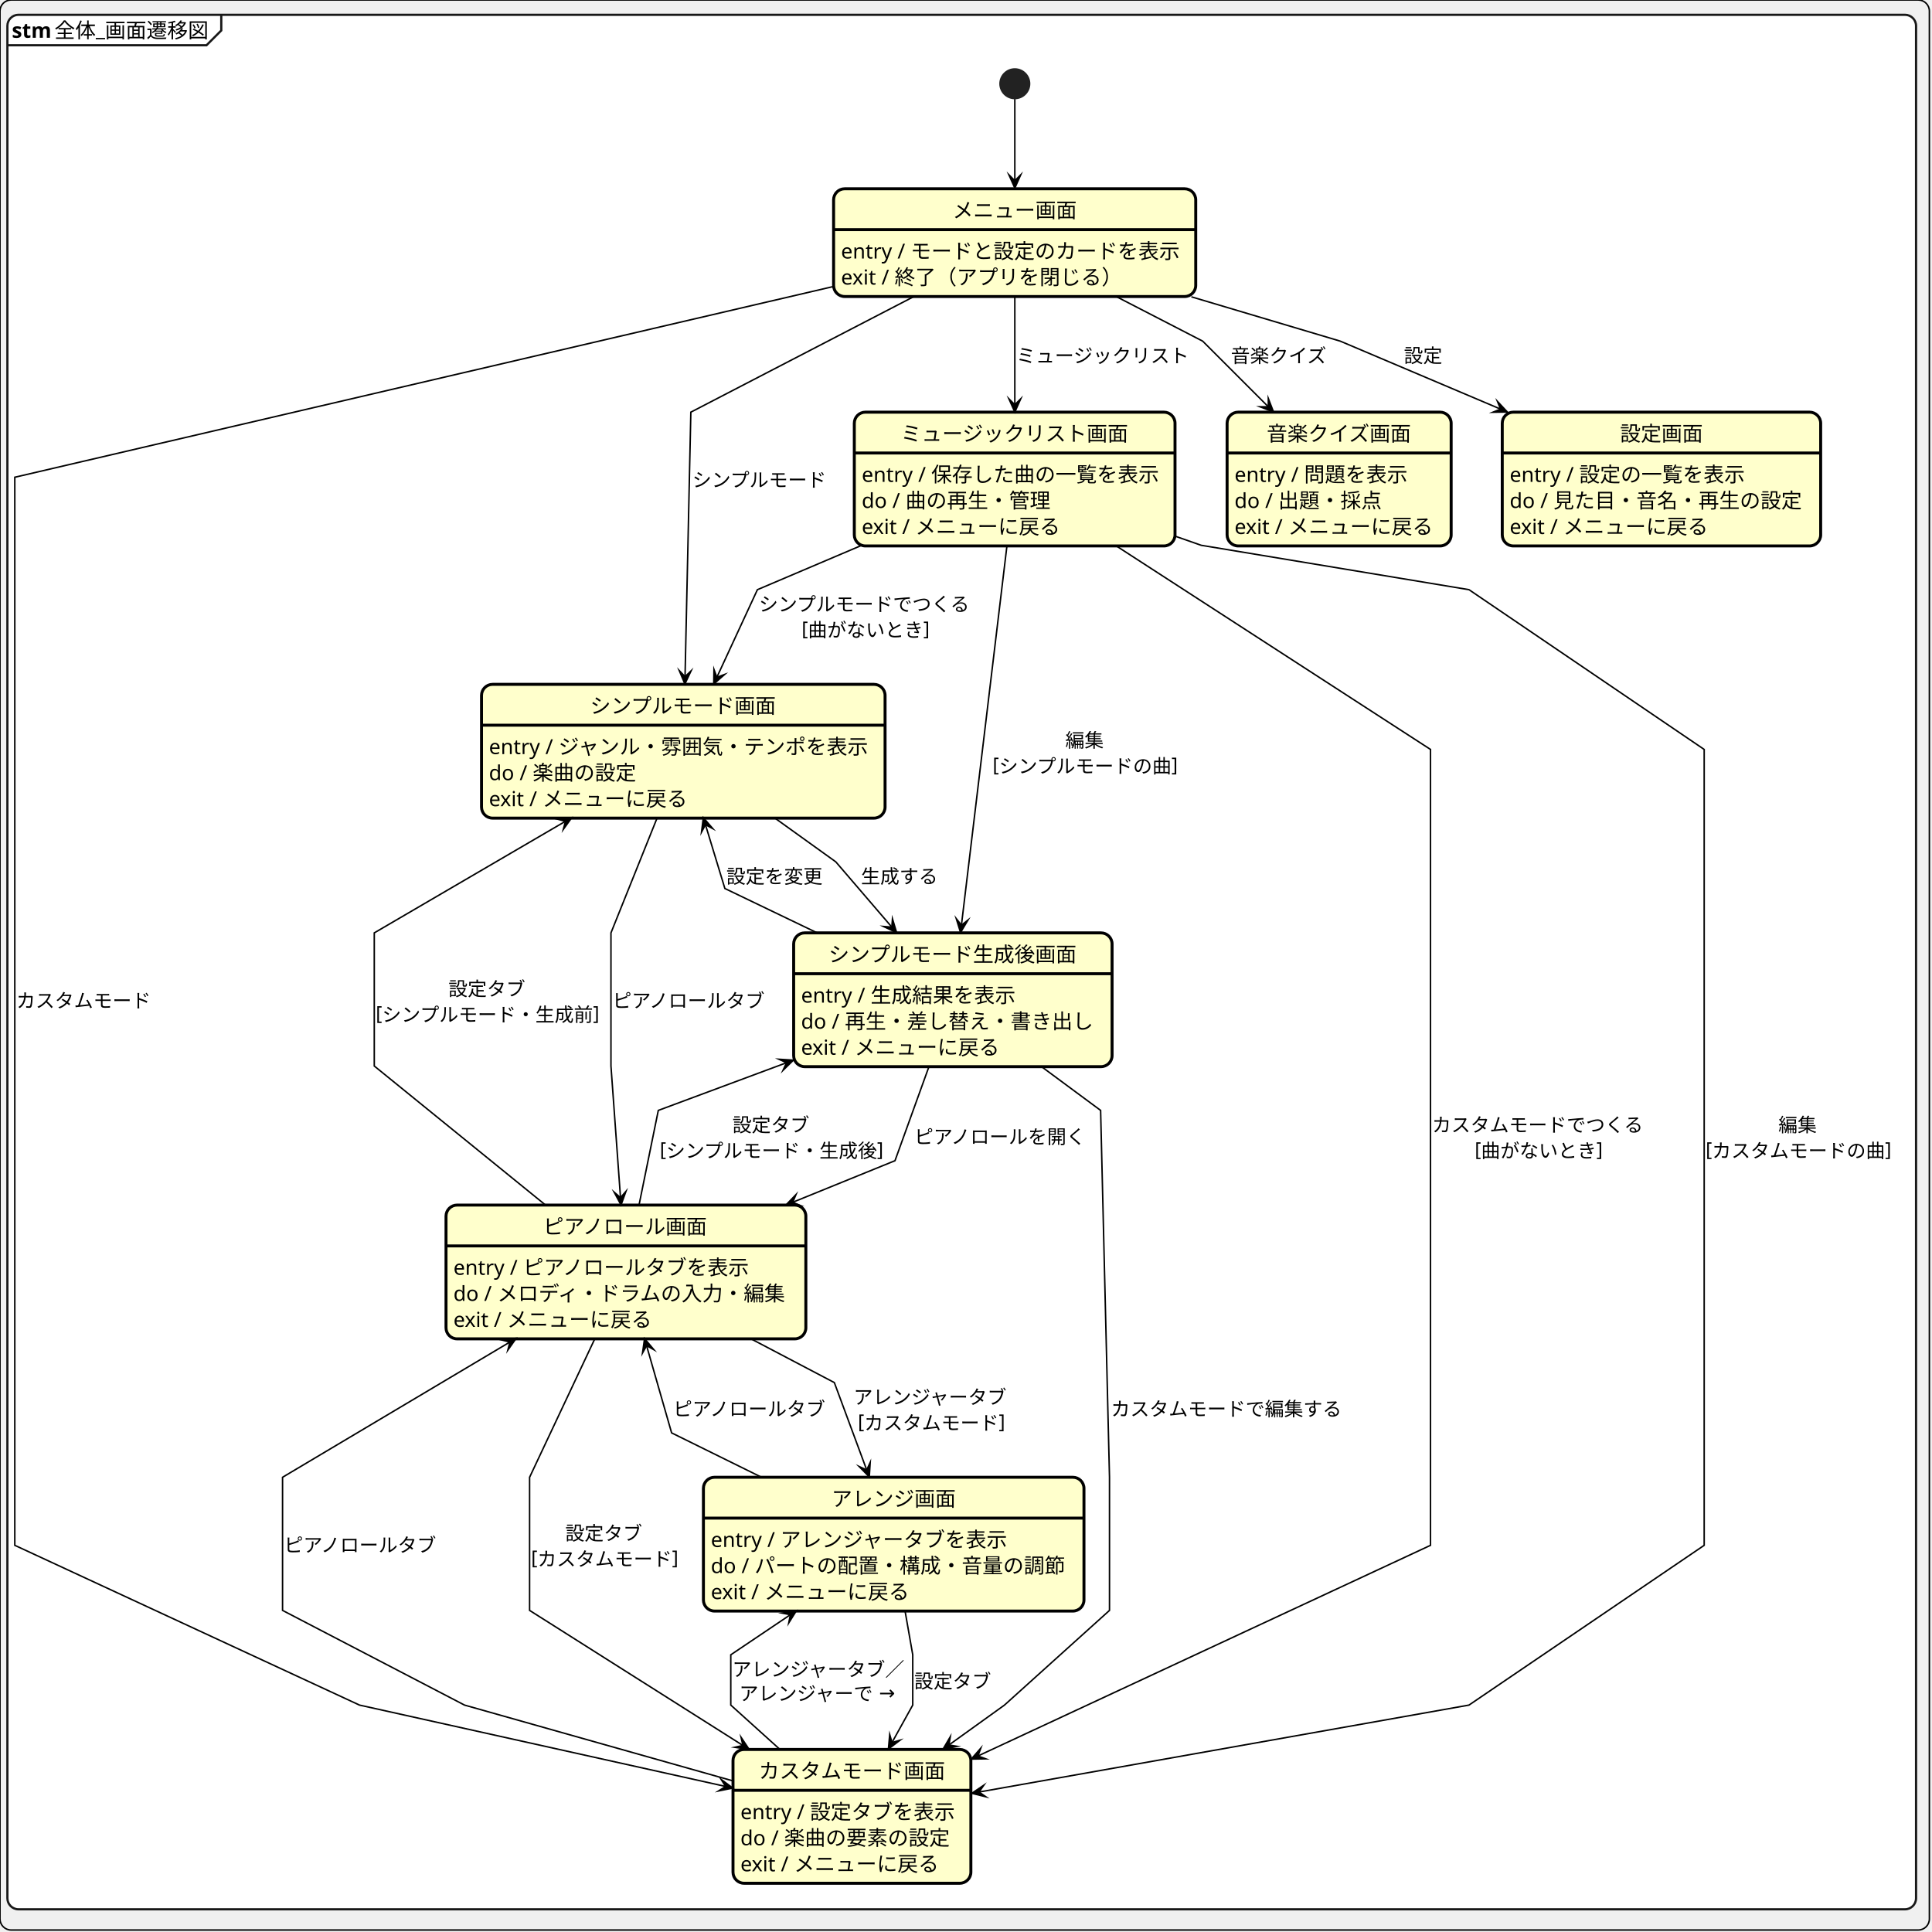
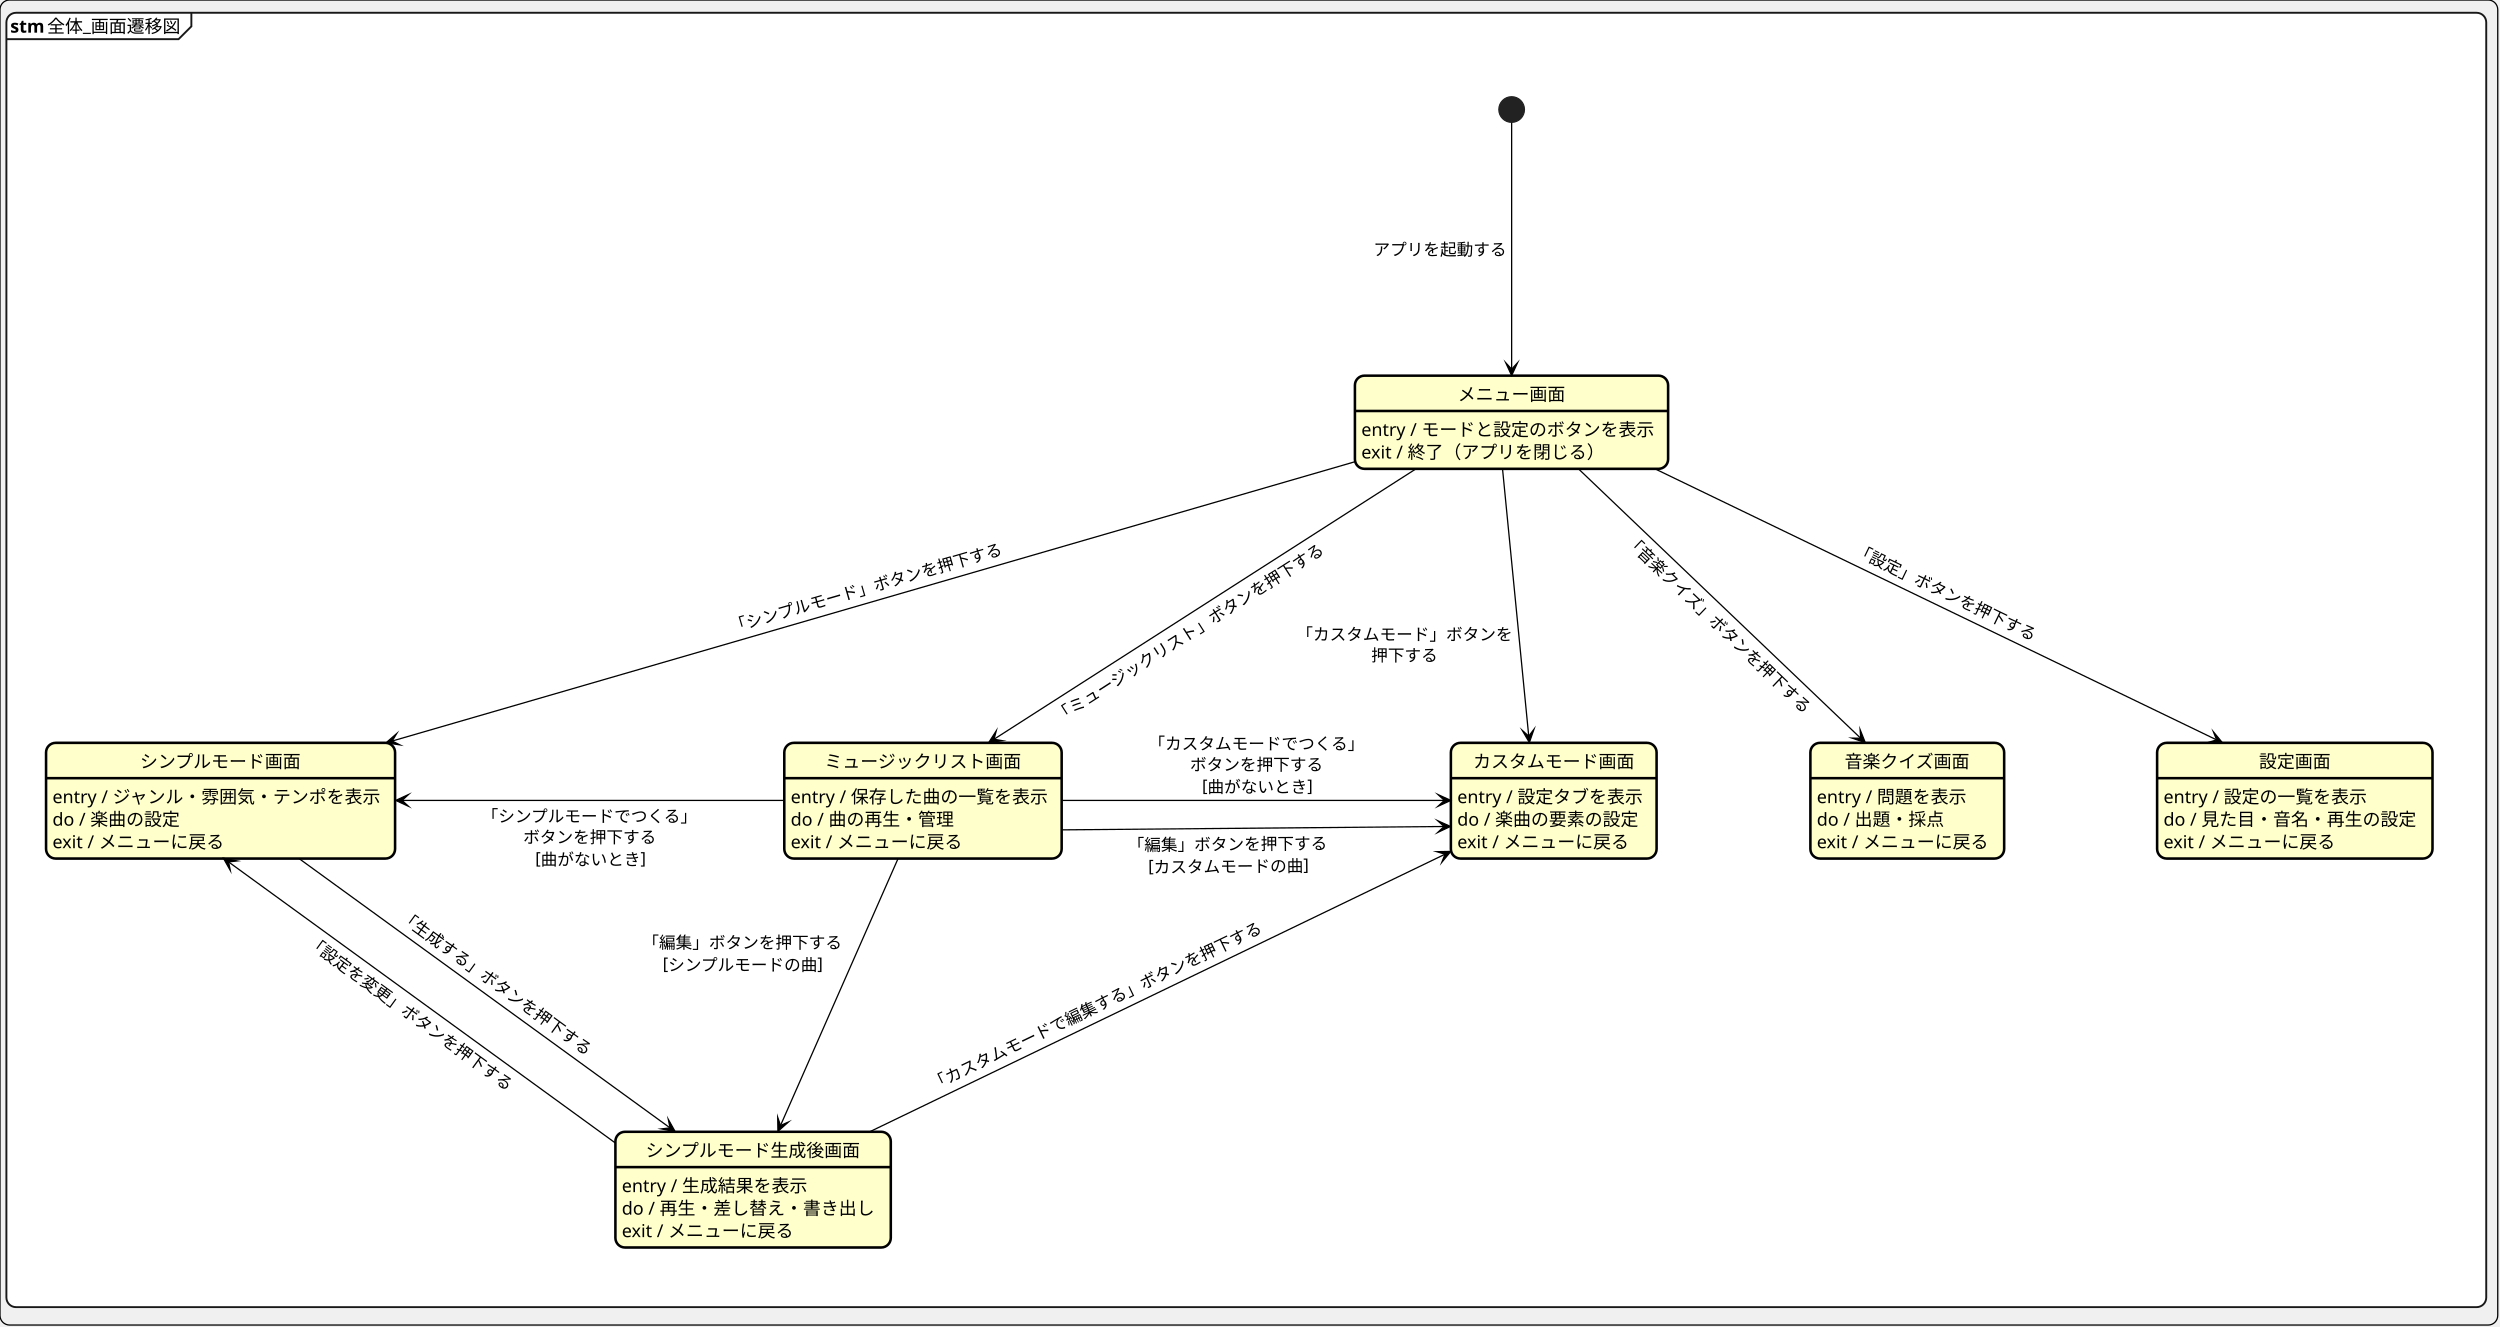
- <svg xmlns="http://www.w3.org/2000/svg" version="1.1" data-diagram-type="STATE" style="width:1306px;height:1306px;background:#FFFFFF;" width="1306px" height="1306px" viewBox="0 0 1306 1306" zoomAndPan="magnify" preserveAspectRatio="none" contentStyleType="text/css">
+ <svg xmlns="http://www.w3.org/2000/svg" version="1.1" data-diagram-type="STATE" style="width:1954px;height:1037px;background:#FFFFFF;" width="1954px" height="1037px" viewBox="0 0 1954 1037" zoomAndPan="magnify" preserveAspectRatio="none" contentStyleType="text/css">
  <defs />
  <g font-family="sans-serif" lengthAdjust="spacing">
-     <rect x="0" y="0" width="1304.224" height="1304.656" fill="none" style="stroke:#000;stroke-width:1;" rx="7.5" ry="7.5" />
-     <rect x="5" y="10" width="1290.224" height="1280.656" fill="#FFF" style="stroke:#181818;stroke-width:1.5;" rx="7.5" ry="7.5" />
+     <rect x="0" y="0" width="1952.241" height="1035.656" fill="none" style="stroke:#000;stroke-width:1;" rx="7.5" ry="7.5" />
+     <rect x="5" y="10" width="1938.241" height="1011.656" fill="#FFF" style="stroke:#181818;stroke-width:1.5;" rx="7.5" ry="7.5" />
    <path d="M149.572,10 L149.572,20.609 L139.572,30.609 L5,30.609" style="stroke:#181818;stroke-width:1.5;" fill="none" />
    <text x="8" y="25.533" fill="#000" font-size="14" textLength="24.896" font-weight="700">stm</text>
    <text x="36.786" y="25.533" fill="#000" font-size="14" textLength="105.786">全体_画面遷移図</text>
-     <g class="entity" data-qualified-name="S001" id="ent0001" data-source-line="4">
-       <rect x="563.5" y="127.609" width="244.793" height="72.828" fill="#FFC" style="stroke:#000;stroke-width:2;" rx="7.5" ry="7.5" />
-       <line x1="563.5" y1="155.219" x2="808.293" y2="155.219" style="stroke:#000;stroke-width:2;" />
-       <text x="643.896" y="147.143" fill="#000" font-size="14" textLength="84">メニュー画面</text>
-       <text x="568.5" y="174.752" fill="#000" font-size="14" textLength="224.793">entry / モードと設定のカードを表示</text>
-       <text x="568.5" y="192.361" fill="#000" font-size="14" textLength="187.455">exit / 終了（アプリを閉じる）</text>
+     <g class="entity" data-qualified-name="S001" id="ent0001" data-source-line="3">
+       <rect x="1059" y="293.609" width="244.793" height="72.828" fill="#FFC" style="stroke:#000;stroke-width:2;" rx="7.5" ry="7.5" />
+       <line x1="1059" y1="321.219" x2="1303.793" y2="321.219" style="stroke:#000;stroke-width:2;" />
+       <text x="1139.396" y="313.143" fill="#000" font-size="14" textLength="84">メニュー画面</text>
+       <text x="1064" y="340.752" fill="#000" font-size="14" textLength="224.793">entry / モードと設定のボタンを表示</text>
+       <text x="1064" y="358.361" fill="#000" font-size="14" textLength="187.455">exit / 終了（アプリを閉じる）</text>
    </g>
-     <g class="entity" data-qualified-name="S002" id="ent0002" data-source-line="8">
-       <rect x="325.5" y="462.609" width="272.793" height="90.438" fill="#FFC" style="stroke:#000;stroke-width:2;" rx="7.5" ry="7.5" />
-       <line x1="325.5" y1="490.219" x2="598.293" y2="490.219" style="stroke:#000;stroke-width:2;" />
-       <text x="398.896" y="482.143" fill="#000" font-size="14" textLength="126">シンプルモード画面</text>
-       <text x="330.5" y="509.752" fill="#000" font-size="14" textLength="252.793">entry / ジャンル・雰囲気・テンポを表示</text>
-       <text x="330.5" y="527.361" fill="#000" font-size="14" textLength="97.241">do / 楽曲の設定</text>
-       <text x="330.5" y="544.971" fill="#000" font-size="14" textLength="131.455">exit / メニューに戻る</text>
+     <g class="entity" data-qualified-name="S002" id="ent0002" data-source-line="7">
+       <rect x="36" y="580.609" width="272.793" height="90.438" fill="#FFC" style="stroke:#000;stroke-width:2;" rx="7.5" ry="7.5" />
+       <line x1="36" y1="608.219" x2="308.793" y2="608.219" style="stroke:#000;stroke-width:2;" />
+       <text x="109.396" y="600.143" fill="#000" font-size="14" textLength="126">シンプルモード画面</text>
+       <text x="41" y="627.752" fill="#000" font-size="14" textLength="252.793">entry / ジャンル・雰囲気・テンポを表示</text>
+       <text x="41" y="645.361" fill="#000" font-size="14" textLength="97.241">do / 楽曲の設定</text>
+       <text x="41" y="662.971" fill="#000" font-size="14" textLength="131.455">exit / メニューに戻る</text>
    </g>
-     <g class="entity" data-qualified-name="S006" id="ent0003" data-source-line="13">
-       <rect x="536.5" y="630.609" width="215.241" height="90.438" fill="#FFC" style="stroke:#000;stroke-width:2;" rx="7.5" ry="7.5" />
-       <line x1="536.5" y1="658.219" x2="751.741" y2="658.219" style="stroke:#000;stroke-width:2;" />
-       <text x="560.121" y="650.143" fill="#000" font-size="14" textLength="168">シンプルモード生成後画面</text>
-       <text x="541.5" y="677.752" fill="#000" font-size="14" textLength="140.793">entry / 生成結果を表示</text>
-       <text x="541.5" y="695.361" fill="#000" font-size="14" textLength="195.241">do / 再生・差し替え・書き出し</text>
-       <text x="541.5" y="712.971" fill="#000" font-size="14" textLength="131.455">exit / メニューに戻る</text>
+     <g class="entity" data-qualified-name="S006" id="ent0003" data-source-line="12">
+       <rect x="481" y="884.609" width="215.241" height="90.438" fill="#FFC" style="stroke:#000;stroke-width:2;" rx="7.5" ry="7.5" />
+       <line x1="481" y1="912.219" x2="696.241" y2="912.219" style="stroke:#000;stroke-width:2;" />
+       <text x="504.621" y="904.143" fill="#000" font-size="14" textLength="168">シンプルモード生成後画面</text>
+       <text x="486" y="931.752" fill="#000" font-size="14" textLength="140.793">entry / 生成結果を表示</text>
+       <text x="486" y="949.361" fill="#000" font-size="14" textLength="195.241">do / 再生・差し替え・書き出し</text>
+       <text x="486" y="966.971" fill="#000" font-size="14" textLength="131.455">exit / メニューに戻る</text>
    </g>
-     <g class="entity" data-qualified-name="S003" id="ent0004" data-source-line="18">
-       <rect x="495.5" y="1182.609" width="160.793" height="90.438" fill="#FFC" style="stroke:#000;stroke-width:2;" rx="7.5" ry="7.5" />
-       <line x1="495.5" y1="1210.219" x2="656.293" y2="1210.219" style="stroke:#000;stroke-width:2;" />
-       <text x="512.896" y="1202.143" fill="#000" font-size="14" textLength="126">カスタムモード画面</text>
-       <text x="500.5" y="1229.752" fill="#000" font-size="14" textLength="140.793">entry / 設定タブを表示</text>
-       <text x="500.5" y="1247.361" fill="#000" font-size="14" textLength="139.241">do / 楽曲の要素の設定</text>
-       <text x="500.5" y="1264.971" fill="#000" font-size="14" textLength="131.455">exit / メニューに戻る</text>
+     <g class="entity" data-qualified-name="S003" id="ent0004" data-source-line="17">
+       <rect x="1134" y="580.609" width="160.793" height="90.438" fill="#FFC" style="stroke:#000;stroke-width:2;" rx="7.5" ry="7.5" />
+       <line x1="1134" y1="608.219" x2="1294.793" y2="608.219" style="stroke:#000;stroke-width:2;" />
+       <text x="1151.396" y="600.143" fill="#000" font-size="14" textLength="126">カスタムモード画面</text>
+       <text x="1139" y="627.752" fill="#000" font-size="14" textLength="140.793">entry / 設定タブを表示</text>
+       <text x="1139" y="645.361" fill="#000" font-size="14" textLength="139.241">do / 楽曲の要素の設定</text>
+       <text x="1139" y="662.971" fill="#000" font-size="14" textLength="131.455">exit / メニューに戻る</text>
    </g>
-     <g class="entity" data-qualified-name="S004" id="ent0005" data-source-line="23">
-       <rect x="475.5" y="998.609" width="257.241" height="90.438" fill="#FFC" style="stroke:#000;stroke-width:2;" rx="7.5" ry="7.5" />
-       <line x1="475.5" y1="1026.219" x2="732.741" y2="1026.219" style="stroke:#000;stroke-width:2;" />
-       <text x="562.121" y="1018.143" fill="#000" font-size="14" textLength="84">アレンジ画面</text>
-       <text x="480.5" y="1045.752" fill="#000" font-size="14" textLength="196.793">entry / アレンジャータブを表示</text>
-       <text x="480.5" y="1063.361" fill="#000" font-size="14" textLength="237.241">do / パートの配置・構成・音量の調節</text>
-       <text x="480.5" y="1080.971" fill="#000" font-size="14" textLength="131.455">exit / メニューに戻る</text>
+     <g class="entity" data-qualified-name="S007" id="ent0005" data-source-line="22">
+       <rect x="613" y="580.609" width="216.793" height="90.438" fill="#FFC" style="stroke:#000;stroke-width:2;" rx="7.5" ry="7.5" />
+       <line x1="613" y1="608.219" x2="829.793" y2="608.219" style="stroke:#000;stroke-width:2;" />
+       <text x="644.396" y="600.143" fill="#000" font-size="14" textLength="154">ミュージックリスト画面</text>
+       <text x="618" y="627.752" fill="#000" font-size="14" textLength="196.793">entry / 保存した曲の一覧を表示</text>
+       <text x="618" y="645.361" fill="#000" font-size="14" textLength="125.241">do / 曲の再生・管理</text>
+       <text x="618" y="662.971" fill="#000" font-size="14" textLength="131.455">exit / メニューに戻る</text>
    </g>
-     <g class="entity" data-qualified-name="S005" id="ent0006" data-source-line="28">
-       <rect x="301.5" y="814.609" width="243.241" height="90.438" fill="#FFC" style="stroke:#000;stroke-width:2;" rx="7.5" ry="7.5" />
-       <line x1="301.5" y1="842.219" x2="544.741" y2="842.219" style="stroke:#000;stroke-width:2;" />
-       <text x="367.121" y="834.143" fill="#000" font-size="14" textLength="112">ピアノロール画面</text>
-       <text x="306.5" y="861.752" fill="#000" font-size="14" textLength="196.793">entry / ピアノロールタブを表示</text>
-       <text x="306.5" y="879.361" fill="#000" font-size="14" textLength="223.241">do / メロディ・ドラムの入力・編集</text>
-       <text x="306.5" y="896.971" fill="#000" font-size="14" textLength="131.455">exit / メニューに戻る</text>
+     <g class="entity" data-qualified-name="S008" id="ent0006" data-source-line="27">
+       <rect x="1415" y="580.609" width="151.455" height="90.438" fill="#FFC" style="stroke:#000;stroke-width:2;" rx="7.5" ry="7.5" />
+       <line x1="1415" y1="608.219" x2="1566.455" y2="608.219" style="stroke:#000;stroke-width:2;" />
+       <text x="1441.728" y="600.143" fill="#000" font-size="14" textLength="98">音楽クイズ画面</text>
+       <text x="1420" y="627.752" fill="#000" font-size="14" textLength="112.793">entry / 問題を表示</text>
+       <text x="1420" y="645.361" fill="#000" font-size="14" textLength="97.241">do / 出題・採点</text>
+       <text x="1420" y="662.971" fill="#000" font-size="14" textLength="131.455">exit / メニューに戻る</text>
    </g>
-     <g class="entity" data-qualified-name="S007" id="ent0007" data-source-line="33">
-       <rect x="577.5" y="278.609" width="216.793" height="90.438" fill="#FFC" style="stroke:#000;stroke-width:2;" rx="7.5" ry="7.5" />
-       <line x1="577.5" y1="306.219" x2="794.293" y2="306.219" style="stroke:#000;stroke-width:2;" />
-       <text x="608.896" y="298.143" fill="#000" font-size="14" textLength="154">ミュージックリスト画面</text>
-       <text x="582.5" y="325.752" fill="#000" font-size="14" textLength="196.793">entry / 保存した曲の一覧を表示</text>
-       <text x="582.5" y="343.361" fill="#000" font-size="14" textLength="125.241">do / 曲の再生・管理</text>
-       <text x="582.5" y="360.971" fill="#000" font-size="14" textLength="131.455">exit / メニューに戻る</text>
+     <g class="entity" data-qualified-name="S009" id="ent0007" data-source-line="32">
+       <rect x="1686" y="580.609" width="215.241" height="90.438" fill="#FFC" style="stroke:#000;stroke-width:2;" rx="7.5" ry="7.5" />
+       <line x1="1686" y1="608.219" x2="1901.241" y2="608.219" style="stroke:#000;stroke-width:2;" />
+       <text x="1765.621" y="600.143" fill="#000" font-size="14" textLength="56">設定画面</text>
+       <text x="1691" y="627.752" fill="#000" font-size="14" textLength="154.793">entry / 設定の一覧を表示</text>
+       <text x="1691" y="645.361" fill="#000" font-size="14" textLength="195.241">do / 見た目・音名・再生の設定</text>
+       <text x="1691" y="662.971" fill="#000" font-size="14" textLength="131.455">exit / メニューに戻る</text>
    </g>
-     <g class="entity" data-qualified-name="S008" id="ent0008" data-source-line="38">
-       <rect x="829.5" y="278.609" width="151.455" height="90.438" fill="#FFC" style="stroke:#000;stroke-width:2;" rx="7.5" ry="7.5" />
-       <line x1="829.5" y1="306.219" x2="980.955" y2="306.219" style="stroke:#000;stroke-width:2;" />
-       <text x="856.228" y="298.143" fill="#000" font-size="14" textLength="98">音楽クイズ画面</text>
-       <text x="834.5" y="325.752" fill="#000" font-size="14" textLength="112.793">entry / 問題を表示</text>
-       <text x="834.5" y="343.361" fill="#000" font-size="14" textLength="97.241">do / 出題・採点</text>
-       <text x="834.5" y="360.971" fill="#000" font-size="14" textLength="131.455">exit / メニューに戻る</text>
+     <g class="start_entity" data-qualified-name=".start." id="ent0008" data-source-line="41">
+       <ellipse cx="1181.5" cy="85.609" rx="10" ry="10" fill="#222" style="stroke:#222;stroke-width:1;" />
    </g>
-     <g class="entity" data-qualified-name="S009" id="ent0009" data-source-line="43">
-       <rect x="1015.5" y="278.609" width="215.241" height="90.438" fill="#FFC" style="stroke:#000;stroke-width:2;" rx="7.5" ry="7.5" />
-       <line x1="1015.5" y1="306.219" x2="1230.741" y2="306.219" style="stroke:#000;stroke-width:2;" />
-       <text x="1095.121" y="298.143" fill="#000" font-size="14" textLength="56">設定画面</text>
-       <text x="1020.5" y="325.752" fill="#000" font-size="14" textLength="154.793">entry / 設定の一覧を表示</text>
-       <text x="1020.5" y="343.361" fill="#000" font-size="14" textLength="195.241">do / 見た目・音名・再生の設定</text>
-       <text x="1020.5" y="360.971" fill="#000" font-size="14" textLength="131.455">exit / メニューに戻る</text>
+     <g class="link" data-entity-1="ent0008" data-entity-2="ent0001" id="lnk9" data-source-line="41" data-link-type="dependency">
+       <path d="M1181.500,95.819 L1181.500,288.539" style="stroke:#000;stroke-width:1;" fill="none" id="*start*-to-S001" />
+       <polygon points="1181.500,293.539,1176.900,283.539,1181.500,288.539,1186.100,283.539,1181.500,293.539" fill="#000" style="stroke:#000;stroke-width:1;stroke-linejoin:miter;stroke-miterlimit:10;" />
+       <text x="1073.500" y="199.679" fill="#000" font-size="13" textLength="104.000">アプリを起動する</text>
    </g>
-     <g class="start_entity" data-qualified-name=".start." id="ent0010" data-source-line="48">
-       <ellipse cx="686" cy="56.609" rx="10" ry="10" fill="#222" style="stroke:#222;stroke-width:1;" />
+     <g class="link" data-entity-1="ent0001" data-entity-2="ent0002" id="lnk10" data-source-line="42" data-link-type="dependency">
+       <path d="M1058.890,360.929 L306.512,579.186" style="stroke:#000;stroke-width:1;" fill="none" id="S001-to-S002" />
+       <polygon points="301.710,580.579,310.032,573.375,306.512,579.186,312.596,582.211,301.710,580.579" fill="#000" style="stroke:#000;stroke-width:1;stroke-linejoin:miter;stroke-miterlimit:10;" />
+       <g transform="rotate(-16.18 676.957 459.229)">
+         <text x="566.457" y="464.229" fill="#000" font-size="13" textLength="221.000">「シンプルモード」ボタンを押下する</text>
+       </g>
    </g>
-     <g class="link" data-entity-1="ent0010" data-entity-2="ent0001" id="lnk11" data-source-line="48" data-link-type="dependency">
-       <path d="M686,66.969 C686,80.389 686,100.809 686,122.149" style="stroke:#000;stroke-width:1;" fill="none" id="*start*-to-S001" />
-       <polygon points="686,127.149,690,118.149,686,122.149,682,118.149,686,127.149" fill="#000" style="stroke:#000;stroke-width:1;stroke-linejoin:miter;stroke-miterlimit:10;" />
+     <g class="link" data-entity-1="ent0001" data-entity-2="ent0005" id="lnk11" data-source-line="43" data-link-type="dependency">
+       <path d="M1106.270,366.739 L776.940,577.771" style="stroke:#000;stroke-width:1;" fill="none" id="S001-to-S007" />
+       <polygon points="772.730,580.469,778.668,571.201,776.940,577.771,783.632,578.947,772.730,580.469" fill="#000" style="stroke:#000;stroke-width:1;stroke-linejoin:miter;stroke-miterlimit:10;" />
+       <g transform="rotate(-32.65 929.297 494.394)">
+         <text x="805.797" y="499.394" fill="#000" font-size="13" textLength="247.000">「ミュージックリスト」ボタンを押下する</text>
+       </g>
    </g>
-     <g class="link" data-entity-1="ent0001" data-entity-2="ent0002" id="lnk12" data-source-line="50" data-link-type="dependency">
-       <path d="M617.31,200.709 C553.08,233.999 467,278.609 467,278.609 C467,278.609 464.529,391.081 463.079,457.381" style="stroke:#000;stroke-width:1;" fill="none" id="S001-to-S002" />
-       <polygon points="462.97,462.379,467.166,453.469,463.079,457.381,459.168,453.294,462.97,462.379" fill="#000" style="stroke:#000;stroke-width:1;stroke-linejoin:miter;stroke-miterlimit:10;" />
-       <text x="468" y="329.104" fill="#000" font-size="13" textLength="91">シンプルモード</text>
+     <g class="link" data-entity-1="ent0001" data-entity-2="ent0004" id="lnk12" data-source-line="44" data-link-type="dependency">
+       <path d="M1174.400,366.739 L1194.862,575.383" style="stroke:#000;stroke-width:1;" fill="none" id="S001-to-S003" />
+       <polygon points="1195.350,580.359,1189.796,570.856,1194.862,575.383,1198.952,569.958,1195.350,580.359" fill="#000" style="stroke:#000;stroke-width:1;stroke-linejoin:miter;stroke-miterlimit:10;" />
+       <text x="1013.223" y="500.488" fill="#000" font-size="13" textLength="169.000">「カスタムモード」ボタンを</text>
+       <text x="1071.723" y="516.840" fill="#000" font-size="13" textLength="52.000">押下する</text>
    </g>
-     <g class="link" data-entity-1="ent0001" data-entity-2="ent0004" id="lnk13" data-source-line="51" data-link-type="dependency">
-       <path d="M563.19,193.719 C368.3,239.129 10,322.609 10,322.609 C10,322.609 10,322.609 10,1044.609 C10,1044.609 243,1152.609 243,1152.609 C243,1152.609 391.959,1185.715 490.509,1207.615" style="stroke:#000;stroke-width:1;" fill="none" id="S001-to-S003" />
-       <polygon points="495.39,1208.699,487.472,1202.842,490.509,1207.615,485.737,1210.652,495.39,1208.699" fill="#000" style="stroke:#000;stroke-width:1;stroke-linejoin:miter;stroke-miterlimit:10;" />
-       <text x="11" y="681.104" fill="#000" font-size="13" textLength="91">カスタムモード</text>
+     <g class="link" data-entity-1="ent0001" data-entity-2="ent0006" id="lnk13" data-source-line="45" data-link-type="dependency">
+       <path d="M1234.020,366.739 L1454.303,577.017" style="stroke:#000;stroke-width:1;" fill="none" id="S001-to-S008" />
+       <polygon points="1457.920,580.469,1447.510,576.892,1454.303,577.017,1453.863,570.237,1457.920,580.469" fill="#000" style="stroke:#000;stroke-width:1;stroke-linejoin:miter;stroke-miterlimit:10;" />
+       <g transform="rotate(43.67 1343.282 487.627)">
+         <text x="1245.782" y="492.627" fill="#000" font-size="13" textLength="195.000">「音楽クイズ」ボタンを押下する</text>
+       </g>
    </g>
-     <g class="link" data-entity-1="ent0001" data-entity-2="ent0007" id="lnk14" data-source-line="52" data-link-type="dependency">
-       <path d="M686,200.849 C686,223.899 686,249.049 686,273.579" style="stroke:#000;stroke-width:1;" fill="none" id="S001-to-S007" />
-       <polygon points="686,278.579,690,269.579,686,273.579,682,269.579,686,278.579" fill="#000" style="stroke:#000;stroke-width:1;stroke-linejoin:miter;stroke-miterlimit:10;" />
-       <text x="687" y="245.104" fill="#000" font-size="13" textLength="117">ミュージックリスト</text>
+     <g class="link" data-entity-1="ent0001" data-entity-2="ent0007" id="lnk14" data-source-line="46" data-link-type="dependency">
+       <path d="M1293.940,366.649 L1732.507,578.296" style="stroke:#000;stroke-width:1;" fill="none" id="S001-to-S009" />
+       <polygon points="1737.010,580.469,1726.005,580.266,1732.507,578.296,1730.003,571.980,1737.010,580.469" fill="#000" style="stroke:#000;stroke-width:1;stroke-linejoin:miter;stroke-miterlimit:10;" />
+       <g transform="rotate(25.76 1520.690 462.752)">
+         <text x="1442.690" y="467.752" fill="#000" font-size="13" textLength="156.000">「設定」ボタンを押下する</text>
+       </g>
    </g>
-     <g class="link" data-entity-1="ent0001" data-entity-2="ent0008" id="lnk15" data-source-line="53" data-link-type="dependency">
-       <path d="M755.07,200.739 C784.86,216.099 813,230.609 813,230.609 C813,230.609 833.744,251.354 857.354,274.964" style="stroke:#000;stroke-width:1;" fill="none" id="S001-to-S008" />
-       <polygon points="860.89,278.499,857.354,269.307,857.354,274.964,851.698,274.964,860.89,278.499" fill="#000" style="stroke:#000;stroke-width:1;stroke-linejoin:miter;stroke-miterlimit:10;" />
-       <text x="832" y="245.104" fill="#000" font-size="13" textLength="65">音楽クイズ</text>
+     <g class="link" data-entity-1="ent0002" data-entity-2="ent0005" id="lnk16" data-source-line="47" data-link-type="dependency">
+       <path d="M612.610,625.609 L314.270,625.609" style="stroke:#000;stroke-width:1;" fill="none" id="S002-backto-S007" />
+       <polygon points="309.270,625.609,319.270,621.009,314.270,625.609,319.270,630.209,309.270,625.609" fill="#000" style="stroke:#000;stroke-width:1;stroke-linejoin:miter;stroke-miterlimit:10;" />
+       <text x="376.440" y="642.609" fill="#000" font-size="13" textLength="169.000">「シンプルモードでつくる」</text>
+       <text x="408.940" y="658.961" fill="#000" font-size="13" textLength="104.000">ボタンを押下する</text>
+       <text x="418.328" y="675.313" fill="#000" font-size="13" textLength="85.224">[曲がないとき]</text>
    </g>
-     <g class="link" data-entity-1="ent0001" data-entity-2="ent0009" id="lnk16" data-source-line="54" data-link-type="dependency">
-       <path d="M805.34,200.639 C857.05,216.039 906,230.609 906,230.609 C906,230.609 958.657,252.938 1014.347,276.548" style="stroke:#000;stroke-width:1;" fill="none" id="S001-to-S009" />
-       <polygon points="1018.95,278.499,1012.225,271.304,1014.347,276.548,1009.103,278.669,1018.95,278.499" fill="#000" style="stroke:#000;stroke-width:1;stroke-linejoin:miter;stroke-miterlimit:10;" />
-       <text x="949" y="245.104" fill="#000" font-size="13" textLength="26">設定</text>
+     <g class="link" data-entity-1="ent0005" data-entity-2="ent0003" id="lnk17" data-source-line="48" data-link-type="dependency">
+       <path d="M702.020,670.849 L610.045,879.673" style="stroke:#000;stroke-width:1;" fill="none" id="S007-to-S006" />
+       <polygon points="608.030,884.249,607.851,873.243,610.045,879.673,616.271,876.951,608.030,884.249" fill="#000" style="stroke:#000;stroke-width:1;stroke-linejoin:miter;stroke-miterlimit:10;" />
+       <text x="502.070" y="741.360" fill="#000" font-size="13" textLength="156.000">「編集」ボタンを押下する</text>
+       <text x="517.958" y="757.712" fill="#000" font-size="13" textLength="124.224">[シンプルモードの曲]</text>
    </g>
-     <g class="link" data-entity-1="ent0002" data-entity-2="ent0003" id="lnk17" data-source-line="56" data-link-type="dependency">
-       <path d="M523.4,552.719 C545.46,568.569 565,582.609 565,582.609 C565,582.609 582.582,603.096 602.862,626.706" style="stroke:#000;stroke-width:1;" fill="none" id="S002-to-S006" />
-       <polygon points="606.12,630.499,603.29,621.066,602.862,626.706,597.221,626.279,606.12,630.499" fill="#000" style="stroke:#000;stroke-width:1;stroke-linejoin:miter;stroke-miterlimit:10;" />
-       <text x="582" y="597.104" fill="#000" font-size="13" textLength="52">生成する</text>
+     <g class="link" data-entity-1="ent0005" data-entity-2="ent0004" id="lnk18" data-source-line="49" data-link-type="dependency">
+       <path d="M830.300,625.609 L1128.920,625.609" style="stroke:#000;stroke-width:1;" fill="none" id="S007-to-S003" />
+       <polygon points="1133.920,625.609,1123.920,630.209,1128.920,625.609,1123.920,621.009,1133.920,625.609" fill="#000" style="stroke:#000;stroke-width:1;stroke-linejoin:miter;stroke-miterlimit:10;" />
+       <text x="897.610" y="585.905" fill="#000" font-size="13" textLength="169.000">「カスタムモードでつくる」</text>
+       <text x="930.110" y="602.257" fill="#000" font-size="13" textLength="104.000">ボタンを押下する</text>
+       <text x="939.498" y="618.609" fill="#000" font-size="13" textLength="85.224">[曲がないとき]</text>
    </g>
-     <g class="link" data-entity-1="ent0003" data-entity-2="ent0002" id="lnk18" data-source-line="57" data-link-type="dependency">
-       <path d="M552.19,630.499 C519.21,614.649 490,600.609 490,600.609 C490,600.609 484.065,581.113 476.885,557.503" style="stroke:#000;stroke-width:1;" fill="none" id="S006-to-S002" />
-       <polygon points="475.43,552.719,474.222,562.494,476.885,557.503,481.876,560.166,475.43,552.719" fill="#000" style="stroke:#000;stroke-width:1;stroke-linejoin:miter;stroke-miterlimit:10;" />
-       <text x="491" y="597.104" fill="#000" font-size="13" textLength="65">設定を変更</text>
+     <g class="link" data-entity-1="ent0005" data-entity-2="ent0004" id="lnk19" data-source-line="50" data-link-type="dependency">
+       <path d="M830.340,648.619 L1128.690,645.993" style="stroke:#000;stroke-width:1;" fill="none" id="S007-to-S003-1" />
+       <polygon points="1133.690,645.949,1123.731,650.637,1128.690,645.993,1123.650,641.437,1133.690,645.949" fill="#000" style="stroke:#000;stroke-width:1;stroke-linejoin:miter;stroke-miterlimit:10;" />
+       <g transform="rotate(-0.50 959.441 667.659)">
+         <text x="881.441" y="664.483" fill="#000" font-size="13" textLength="156.000">「編集」ボタンを押下する</text>
+         <text x="897.329" y="680.835" fill="#000" font-size="13" textLength="124.224">[カスタムモードの曲]</text>
+       </g>
    </g>
-     <g class="link" data-entity-1="ent0003" data-entity-2="ent0004" id="lnk19" data-source-line="58" data-link-type="dependency">
-       <path d="M703.61,720.719 C725.03,736.569 744,750.609 744,750.609 C744,750.609 750,998.609 750,998.609 C750,998.609 750,1088.609 750,1088.609 C750,1088.609 679,1152.609 679,1152.609 C679,1152.609 663.521,1163.732 641.461,1179.582" style="stroke:#000;stroke-width:1;" fill="none" id="S006-to-S003" />
-       <polygon points="637.4,1182.499,647.043,1180.496,641.461,1179.582,642.375,1173.999,637.4,1182.499" fill="#000" style="stroke:#000;stroke-width:1;stroke-linejoin:miter;stroke-miterlimit:10;" />
-       <text x="751" y="957.104" fill="#000" font-size="13" textLength="156">カスタムモードで編集する</text>
+     <g class="link" data-entity-1="ent0002" data-entity-2="ent0003" id="lnk20" data-source-line="51" data-link-type="dependency">
+       <path d="M233.440,670.849 L523.694,881.562" style="stroke:#000;stroke-width:1;" fill="none" id="S002-to-S006" />
+       <polygon points="527.740,884.499,516.945,882.347,523.694,881.562,522.350,874.902,527.740,884.499" fill="#000" style="stroke:#000;stroke-width:1;stroke-linejoin:miter;stroke-miterlimit:10;" />
+       <g transform="rotate(35.98 387.640 767.963)">
+         <text x="296.640" y="772.963" fill="#000" font-size="13" textLength="182.000">「生成する」ボタンを押下する</text>
+       </g>
    </g>
-     <g class="link" data-entity-1="ent0002" data-entity-2="ent0006" id="lnk20" data-source-line="60" data-link-type="dependency">
-       <path d="M444.31,552.649 C430.27,587.599 413,630.609 413,630.609 C413,630.609 413,720.609 413,720.609 C413,720.609 416.518,769.192 419.448,809.582" style="stroke:#000;stroke-width:1;" fill="none" id="S002-to-S005" />
-       <polygon points="419.81,814.569,423.148,805.304,419.448,809.582,415.169,805.882,419.81,814.569" fill="#000" style="stroke:#000;stroke-width:1;stroke-linejoin:miter;stroke-miterlimit:10;" />
-       <text x="414" y="681.104" fill="#000" font-size="13" textLength="104">ピアノロールタブ</text>
+     <g class="link" data-entity-1="ent0002" data-entity-2="ent0003" id="lnk22" data-source-line="52" data-link-type="dependency">
+       <path d="M480.770,893.229 L178.645,673.688" style="stroke:#000;stroke-width:1;" fill="none" id="S002-backto-S006" />
+       <polygon points="174.600,670.749,185.394,672.906,178.645,673.688,179.986,680.349,174.600,670.749" fill="#000" style="stroke:#000;stroke-width:1;stroke-linejoin:miter;stroke-miterlimit:10;" />
+       <g transform="rotate(36.00 320.631 791.697)">
+         <text x="223.131" y="796.697" fill="#000" font-size="13" textLength="195.000">「設定を変更」ボタンを押下する</text>
+       </g>
    </g>
-     <g class="link" data-entity-1="ent0006" data-entity-2="ent0002" id="lnk22" data-source-line="62" data-link-type="dependency">
-       <path d="M368.74,814.569 C318.99,774.179 253,720.609 253,720.609 C253,720.609 253,630.609 253,630.609 C253,630.609 322.362,590.12 382.232,555.17" style="stroke:#000;stroke-width:1;" fill="none" id="S005-to-S002" />
-       <polygon points="386.55,552.649,376.761,553.732,382.232,555.17,380.794,560.641,386.55,552.649" fill="#000" style="stroke:#000;stroke-width:1;stroke-linejoin:miter;stroke-miterlimit:10;" />
-       <text x="303.112" y="673.104" fill="#000" font-size="13" textLength="52">設定タブ</text>
-       <text x="254" y="689.456" fill="#000" font-size="13" textLength="150.224">[シンプルモード・生成前]</text>
-     </g>
-     <g class="link" data-entity-1="ent0003" data-entity-2="ent0006" id="lnk21" data-source-line="61" data-link-type="dependency">
-       <path d="M628.02,720.849 C617.25,750.679 605,784.609 605,784.609 C605,784.609 574.952,796.826 535.872,812.716" style="stroke:#000;stroke-width:1;" fill="none" id="S006-to-S005" />
-       <polygon points="531.24,814.599,541.084,814.915,535.872,812.716,538.071,807.504,531.24,814.599" fill="#000" style="stroke:#000;stroke-width:1;stroke-linejoin:miter;stroke-miterlimit:10;" />
-       <text x="618" y="773.104" fill="#000" font-size="13" textLength="117">ピアノロールを開く</text>
-     </g>
-     <g class="link" data-entity-1="ent0006" data-entity-2="ent0003" id="lnk23" data-source-line="63" data-link-type="dependency">
-       <path d="M432.01,814.369 C438.09,784.539 445,750.609 445,750.609 C445,750.609 484.774,735.822 531.664,718.382" style="stroke:#000;stroke-width:1;" fill="none" id="S005-to-S006" />
-       <polygon points="536.35,716.639,526.52,716.028,531.664,718.382,529.309,723.526,536.35,716.639" fill="#000" style="stroke:#000;stroke-width:1;stroke-linejoin:miter;stroke-miterlimit:10;" />
-       <text x="495.112" y="765.104" fill="#000" font-size="13" textLength="52">設定タブ</text>
-       <text x="446" y="781.456" fill="#000" font-size="13" textLength="150.224">[シンプルモード・生成後]</text>
-     </g>
-     <g class="link" data-entity-1="ent0004" data-entity-2="ent0005" id="lnk24" data-source-line="65" data-link-type="dependency">
-       <path d="M526.88,1182.279 C509.42,1166.519 494,1152.609 494,1152.609 C494,1152.609 494,1118.609 494,1118.609 C494,1118.609 510.722,1107.361 534.272,1091.511" style="stroke:#000;stroke-width:1;" fill="none" id="S003-to-S004" />
-       <polygon points="538.42,1088.719,528.72,1090.426,534.272,1091.511,533.187,1097.063,538.42,1088.719" fill="#000" style="stroke:#000;stroke-width:1;stroke-linejoin:miter;stroke-miterlimit:10;" />
-       <text x="495" y="1133.104" fill="#000" font-size="13" textLength="117">アレンジャータブ／</text>
-       <text x="499.694" y="1149.456" fill="#000" font-size="13" textLength="107.612">アレンジャーで →</text>
-     </g>
-     <g class="link" data-entity-1="ent0005" data-entity-2="ent0004" id="lnk25" data-source-line="66" data-link-type="dependency">
-       <path d="M611.79,1088.939 C614.56,1104.699 617,1118.609 617,1118.609 C617,1118.609 617,1152.609 617,1152.609 C617,1152.609 611.713,1162.146 602.983,1177.906" style="stroke:#000;stroke-width:1;" fill="none" id="S004-to-S003" />
-       <polygon points="600.56,1182.279,608.42,1176.345,602.983,1177.906,601.422,1172.468,600.56,1182.279" fill="#000" style="stroke:#000;stroke-width:1;stroke-linejoin:miter;stroke-miterlimit:10;" />
-       <text x="618" y="1141.104" fill="#000" font-size="13" textLength="52">設定タブ</text>
-     </g>
-     <g class="link" data-entity-1="ent0004" data-entity-2="ent0006" id="lnk26" data-source-line="67" data-link-type="dependency">
-       <path d="M495.25,1203.799 C418.27,1182.059 314,1152.609 314,1152.609 C314,1152.609 191,1088.609 191,1088.609 C191,1088.609 191,998.609 191,998.609 C191,998.609 276.763,947.596 344.663,907.206" style="stroke:#000;stroke-width:1;" fill="none" id="S003-to-S005" />
-       <polygon points="348.96,904.649,339.18,905.813,344.663,907.206,343.27,912.688,348.96,904.649" fill="#000" style="stroke:#000;stroke-width:1;stroke-linejoin:miter;stroke-miterlimit:10;" />
-       <text x="192" y="1049.104" fill="#000" font-size="13" textLength="104">ピアノロールタブ</text>
-     </g>
-     <g class="link" data-entity-1="ent0006" data-entity-2="ent0004" id="lnk27" data-source-line="68" data-link-type="dependency">
-       <path d="M402.25,904.649 C383.23,945.039 358,998.609 358,998.609 C358,998.609 358,1088.609 358,1088.609 C358,1088.609 438.395,1139.505 502.195,1179.895" style="stroke:#000;stroke-width:1;" fill="none" id="S005-to-S003" />
-       <polygon points="506.42,1182.569,500.955,1174.376,502.195,1179.895,496.676,1181.135,506.42,1182.569" fill="#000" style="stroke:#000;stroke-width:1;stroke-linejoin:miter;stroke-miterlimit:10;" />
-       <text x="382.112" y="1041.104" fill="#000" font-size="13" textLength="52">設定タブ</text>
-       <text x="359" y="1057.456" fill="#000" font-size="13" textLength="98.224">[カスタムモード]</text>
-     </g>
-     <g class="link" data-entity-1="ent0005" data-entity-2="ent0006" id="lnk28" data-source-line="69" data-link-type="dependency">
-       <path d="M514.58,998.499 C482.46,982.649 454,968.609 454,968.609 C454,968.609 445.639,939.485 437.079,909.655" style="stroke:#000;stroke-width:1;" fill="none" id="S004-to-S005" />
-       <polygon points="435.7,904.849,434.338,914.604,437.079,909.655,442.027,912.397,435.7,904.849" fill="#000" style="stroke:#000;stroke-width:1;stroke-linejoin:miter;stroke-miterlimit:10;" />
-       <text x="455" y="957.104" fill="#000" font-size="13" textLength="104">ピアノロールタブ</text>
-     </g>
-     <g class="link" data-entity-1="ent0006" data-entity-2="ent0005" id="lnk29" data-source-line="70" data-link-type="dependency">
-       <path d="M507.06,904.719 C537.25,920.569 564,934.609 564,934.609 C564,934.609 574.833,963.851 585.883,993.681" style="stroke:#000;stroke-width:1;" fill="none" id="S005-to-S004" />
-       <polygon points="587.62,998.369,588.245,988.54,585.883,993.681,580.743,991.319,587.62,998.369" fill="#000" style="stroke:#000;stroke-width:1;stroke-linejoin:miter;stroke-miterlimit:10;" />
-       <text x="577" y="949.104" fill="#000" font-size="13" textLength="104">アレンジャータブ</text>
-       <text x="579.888" y="965.456" fill="#000" font-size="13" textLength="98.224">[カスタムモード]</text>
-     </g>
-     <g class="link" data-entity-1="ent0007" data-entity-2="ent0003" id="lnk30" data-source-line="72" data-link-type="dependency">
-       <path d="M680.68,368.939 C672.61,436.169 657.966,558.215 649.906,625.405" style="stroke:#000;stroke-width:1;" fill="none" id="S007-to-S006" />
-       <polygon points="649.31,630.369,654.353,621.91,649.906,625.405,646.41,620.957,649.31,630.369" fill="#000" style="stroke:#000;stroke-width:1;stroke-linejoin:miter;stroke-miterlimit:10;" />
-       <text x="720.112" y="505.104" fill="#000" font-size="13" textLength="26">編集</text>
-       <text x="671" y="521.456" fill="#000" font-size="13" textLength="124.224">[シンプルモードの曲]</text>
-     </g>
-     <g class="link" data-entity-1="ent0007" data-entity-2="ent0004" id="lnk31" data-source-line="73" data-link-type="dependency">
-       <path d="M794.74,362.579 C805.19,366.229 812,368.609 812,368.609 C812,368.609 993,398.609 993,398.609 C993,398.609 1152,506.609 1152,506.609 C1152,506.609 1152,506.609 1152,1044.609 C1152,1044.609 993,1152.609 993,1152.609 C993,1152.609 783.083,1189.856 661.823,1211.376" style="stroke:#000;stroke-width:1;" fill="none" id="S007-to-S003" />
-       <polygon points="656.9,1212.249,666.46,1214.615,661.823,1211.376,665.063,1206.738,656.9,1212.249" fill="#000" style="stroke:#000;stroke-width:1;stroke-linejoin:miter;stroke-miterlimit:10;" />
-       <text x="1202.112" y="765.104" fill="#000" font-size="13" textLength="26">編集</text>
-       <text x="1153" y="781.456" fill="#000" font-size="13" textLength="124.224">[カスタムモードの曲]</text>
-     </g>
-     <g class="link" data-entity-1="ent0007" data-entity-2="ent0004" id="lnk33" data-source-line="75" data-link-type="dependency">
-       <path d="M754.02,368.669 C837.18,422.529 967,506.609 967,506.609 C967,506.609 967,506.609 967,1044.609 C967,1044.609 775.533,1133.729 661.073,1187.009" style="stroke:#000;stroke-width:1;" fill="none" id="S007-to-S003-1" />
-       <polygon points="656.54,1189.119,666.387,1188.948,661.073,1187.009,663.011,1181.695,656.54,1189.119" fill="#000" style="stroke:#000;stroke-width:1;stroke-linejoin:miter;stroke-miterlimit:10;" />
-       <text x="968" y="765.104" fill="#000" font-size="13" textLength="143">カスタムモードでつくる</text>
-       <text x="996.888" y="781.456" fill="#000" font-size="13" textLength="85.224">[曲がないとき]</text>
-     </g>
-     <g class="link" data-entity-1="ent0007" data-entity-2="ent0002" id="lnk32" data-source-line="74" data-link-type="dependency">
-       <path d="M582.52,368.619 C545.16,384.509 512,398.609 512,398.609 C512,398.609 498.391,428.002 484.581,457.832" style="stroke:#000;stroke-width:1;" fill="none" id="S007-to-S002" />
-       <polygon points="482.48,462.369,489.891,455.883,484.581,457.832,482.631,452.522,482.48,462.369" fill="#000" style="stroke:#000;stroke-width:1;stroke-linejoin:miter;stroke-miterlimit:10;" />
-       <text x="513" y="413.104" fill="#000" font-size="13" textLength="143">シンプルモードでつくる</text>
-       <text x="541.888" y="429.456" fill="#000" font-size="13" textLength="85.224">[曲がないとき]</text>
+     <g class="link" data-entity-1="ent0004" data-entity-2="ent0003" id="lnk24" data-source-line="53" data-link-type="dependency">
+       <path d="M679.910,884.509 L1129.437,667.642" style="stroke:#000;stroke-width:1;" fill="none" id="S003-backto-S006" />
+       <polygon points="1133.940,665.469,1126.932,673.957,1129.437,667.642,1122.935,665.671,1133.940,665.469" fill="#000" style="stroke:#000;stroke-width:1;stroke-linejoin:miter;stroke-miterlimit:10;" />
+       <g transform="rotate(-25.75 856.308 786.085)">
+         <text x="713.308" y="791.085" fill="#000" font-size="13" textLength="286.000">「カスタムモードで編集する」ボタンを押下する</text>
+       </g>
    </g>
  </g>
</svg>
